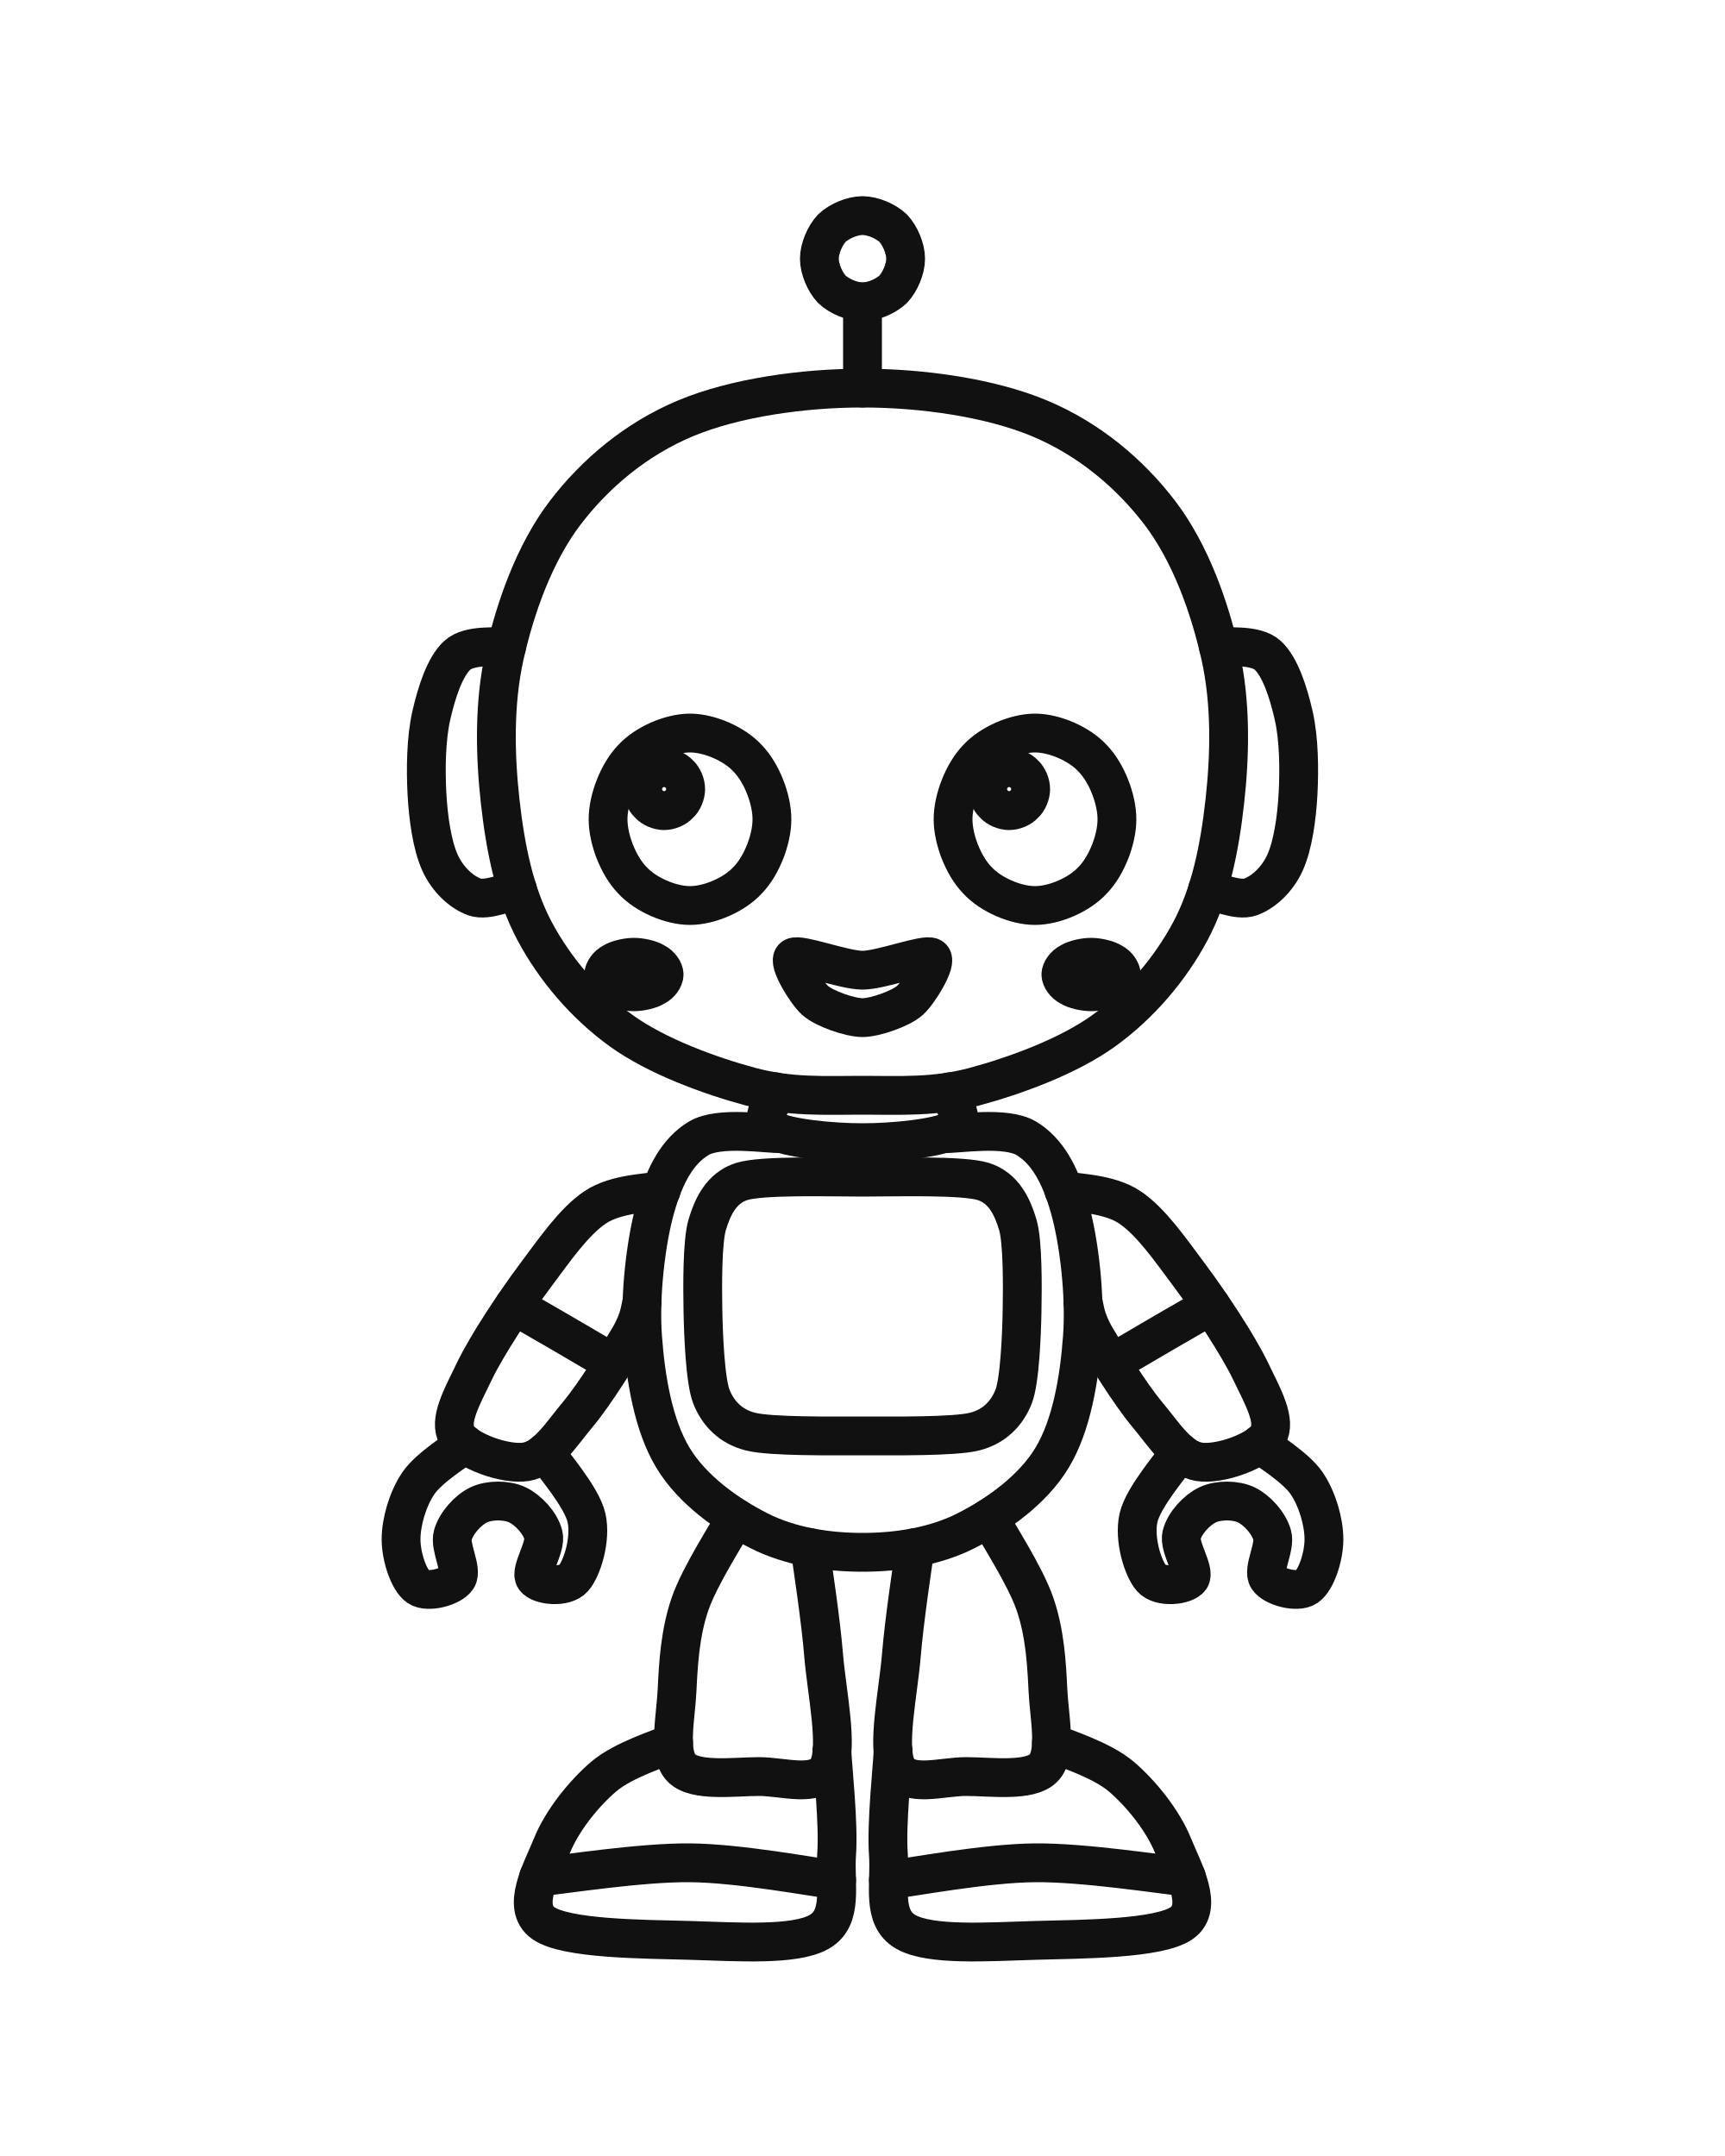
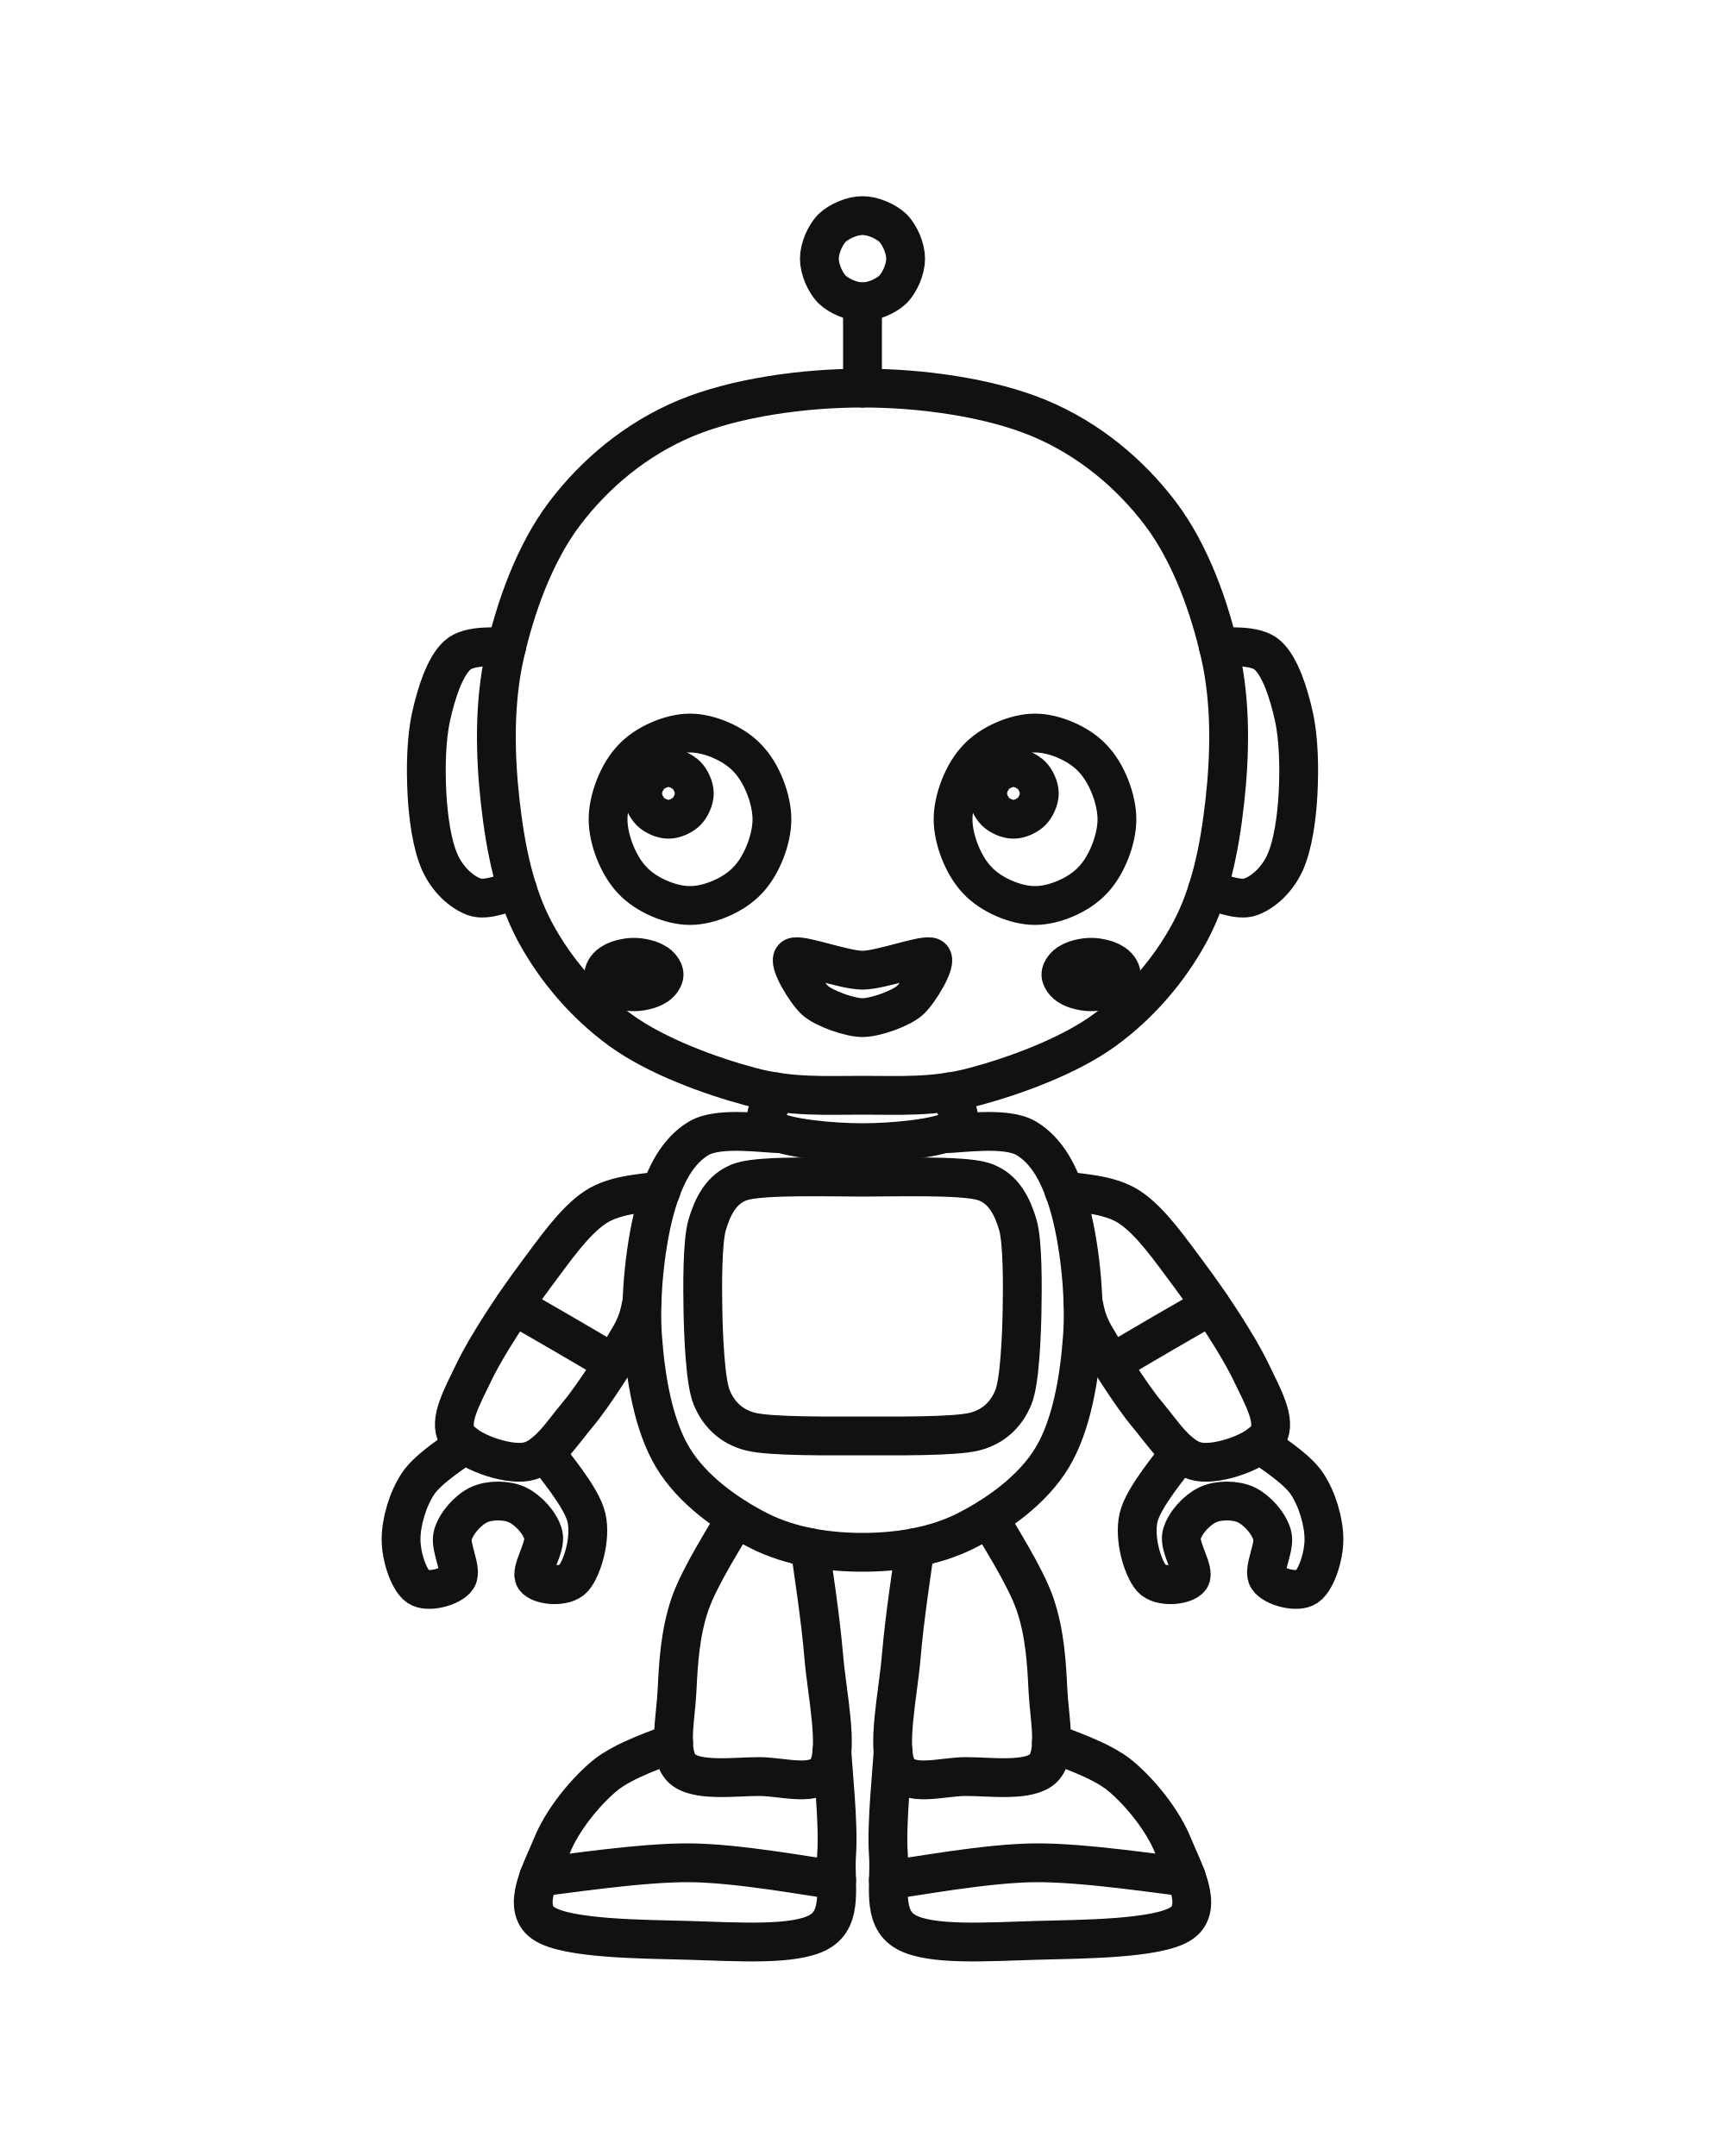
<svg xmlns="http://www.w3.org/2000/svg" viewBox="0 0 400 500" width="400" height="500">
  <rect width="100%" height="100%" fill="#fff" />
  <g fill="none" stroke="#111" stroke-width="9" stroke-linecap="round" stroke-linejoin="round">
    <path d="M 200 90 C 213.7 90, 229.5 92.2, 241 97 C 252.5 101.8, 262 109.8, 269 119 C 276 128.2, 280.5 140.8, 283 152 C 285.5 163.2, 285.2 175.3, 284 186 C 282.8 196.7, 280.7 207.2, 276 216 C 271.3 224.8, 264.3 233, 256 239 C 247.7 245, 235.3 249.5, 226 252 C 216.7 254.5, 208.7 254, 200 254 C 191.3 254, 183.3 254.5, 174 252 C 164.7 249.5, 152.3 245, 144 239 C 135.7 233, 128.7 224.8, 124 216 C 119.3 207.2, 117.2 196.7, 116 186 C 114.8 175.3, 114.5 163.2, 117 152 C 119.5 140.8, 124 128.2, 131 119 C 138 109.8, 147.5 101.8, 159 97 C 170.5 92.2, 186.3 90, 200 90" />
    <path d="M 160 170 C 164.5 170, 170.3 172.5, 173.4 175.9 C 176.6 179.2, 179 185.3, 179 190 C 179 194.7, 176.6 200.8, 173.4 204.1 C 170.3 207.5, 164.5 210, 160 210 C 155.5 210, 149.7 207.5, 146.6 204.1 C 143.4 200.8, 141 194.7, 141 190 C 141 185.3, 143.4 179.2, 146.6 175.9 C 149.7 172.5, 155.5 170, 160 170" />
    <path d="M 240 170 C 244.5 170, 250.3 172.5, 253.4 175.9 C 256.6 179.2, 259 185.3, 259 190 C 259 194.7, 256.6 200.8, 253.4 204.1 C 250.3 207.5, 244.5 210, 240 210 C 235.5 210, 229.7 207.5, 226.6 204.1 C 223.4 200.8, 221 194.7, 221 190 C 221 185.3, 223.4 179.2, 226.6 175.9 C 229.7 172.5, 235.5 170, 240 170" />
-     <path d="M 154 178 C 155.2 178, 156.7 178.6, 157.5 179.5 C 158.4 180.3, 159 181.8, 159 183 C 159 184.2, 158.4 185.7, 157.5 186.5 C 156.7 187.4, 155.2 188, 154 188 C 152.8 188, 151.3 187.4, 150.5 186.5 C 149.6 185.7, 149 184.2, 149 183 C 149 181.8, 149.6 180.3, 150.5 179.5 C 151.3 178.6, 152.8 178, 154 178" />
-     <path d="M 234 178 C 235.2 178, 236.7 178.6, 237.5 179.5 C 238.4 180.3, 239 181.8, 239 183 C 239 184.2, 238.4 185.7, 237.5 186.5 C 236.7 187.4, 235.2 188, 234 188 C 232.8 188, 231.3 187.4, 230.5 186.5 C 229.6 185.7, 229 184.2, 229 183 C 229 181.8, 229.6 180.3, 230.5 179.5 C 231.3 178.6, 232.8 178, 234 178" />
+     <path d="M 155 178 C 156.4 178, 158.2 178.8, 159.2 179.8 C 160.2 180.8, 161 182.6, 161 184 C 161 185.4, 160.2 187.2, 159.2 188.2 C 158.2 189.2, 156.4 190, 155 190 C 153.6 190, 151.8 189.2, 150.8 188.2 C 149.8 187.2, 149 185.4, 149 184 C 149 182.6, 149.8 180.8, 150.8 179.8 C 151.8 178.8, 153.6 178, 155 178" />
+     <path d="M 235 178 C 236.4 178, 238.2 178.8, 239.2 179.8 C 240.2 180.8, 241 182.6, 241 184 C 241 185.4, 240.2 187.2, 239.2 188.2 C 238.2 189.2, 236.4 190, 235 190 C 233.6 190, 231.8 189.2, 230.8 188.2 C 229.8 187.2, 229 185.4, 229 184 C 229 182.6, 229.8 180.8, 230.8 179.8 C 231.8 178.8, 233.6 178, 235 178" />
    <path d="M 184 222 C 185.5 221.1, 195.7 225, 200 225 C 204.3 225, 214.5 221.1, 216 222 C 217.5 222.9, 213.1 230.1, 211 232 C 208.9 233.9, 202.9 236, 200 236 C 197.1 236, 191.1 233.9, 189 232 C 186.9 230.1, 182.5 222.9, 184 222" />
    <path d="M 147 222 C 148.6 222, 150.8 222.5, 151.9 223.2 C 153.1 223.8, 154 225.1, 154 226 C 154 226.9, 153.1 228.2, 151.9 228.8 C 150.8 229.5, 148.6 230, 147 230 C 145.4 230, 143.2 229.5, 142.1 228.8 C 140.9 228.2, 140 226.9, 140 226 C 140 225.1, 140.9 223.8, 142.1 223.2 C 143.2 222.5, 145.4 222, 147 222" />
    <path d="M 253 222 C 254.6 222, 256.8 222.5, 257.9 223.2 C 259.1 223.8, 260 225.1, 260 226 C 260 226.9, 259.1 228.2, 257.9 228.8 C 256.8 229.5, 254.6 230, 253 230 C 251.4 230, 249.2 229.5, 248.1 228.8 C 246.9 228.2, 246 226.9, 246 226 C 246 225.1, 246.9 223.8, 248.1 223.2 C 249.2 222.5, 251.4 222, 253 222" />
    <path d="M 200 50 C 202.4 50, 205.4 51.3, 207.1 52.9 C 208.7 54.6, 210 57.6, 210 60 C 210 62.4, 208.7 65.4, 207.1 67.1 C 205.4 68.7, 202.4 70, 200 70 C 197.6 70, 194.6 68.7, 192.9 67.1 C 191.3 65.4, 190 62.4, 190 60 C 190 57.6, 191.3 54.6, 192.9 52.9 C 194.6 51.3, 197.6 50, 200 50" />
    <path d="M 200 90 C 200 88.3, 200 83.3, 200 80 C 200 76.7, 200 71.7, 200 70" />
    <path d="M 117.5 149.9 C 115.6 150.2, 108.9 149.3, 106 152 C 103.1 154.7, 101.2 160.7, 100 166 C 98.8 171.3, 98.7 178.3, 99 184 C 99.3 189.7, 100.2 196, 102 200 C 103.8 204, 107 206.9, 110 208 C 113 209.1, 118.3 206.6, 120 206.3" />
    <path d="M 282.5 149.9 C 284.4 150.2, 291.1 149.3, 294 152 C 296.9 154.7, 298.8 160.7, 300 166 C 301.2 171.3, 301.3 178.3, 301 184 C 300.7 189.7, 299.8 196, 298 200 C 296.2 204, 293 206.9, 290 208 C 287 209.1, 281.7 206.6, 280 206.3" />
    <path d="M 179.8 253.2 C 179.7 254.7, 175.6 260, 179 262 C 182.4 264, 193 265, 200 265 C 207 265, 217.6 264, 221 262 C 224.4 260, 220.3 254.7, 220.2 253.2" />
    <path d="M 181 262.9 C 177.9 263, 166.8 261.1, 162 264 C 157.2 266.9, 154.2 272.3, 152 280 C 149.8 287.7, 148.3 300.3, 149 310 C 149.7 319.7, 151.5 330.5, 156 338 C 160.5 345.5, 168.7 351.3, 176 355 C 183.3 358.7, 192 360, 200 360 C 208 360, 216.7 358.7, 224 355 C 231.3 351.3, 239.5 345.5, 244 338 C 248.5 330.5, 250.3 319.7, 251 310 C 251.7 300.3, 250.2 287.7, 248 280 C 245.8 272.3, 242.8 266.9, 238 264 C 233.2 261.1, 222.1 263, 219 262.9" />
    <path d="M 172 274 C 176.8 272.5, 192.5 273, 200 273 C 207.5 273, 223.2 272.5, 228 274 C 232.8 275.5, 234.8 280, 236 284 C 237.2 288, 237.1 298.7, 237 304 C 236.9 309.3, 236.5 320.3, 235 324 C 233.5 327.7, 230.7 330.8, 226 332 C 221.3 333.2, 206.9 333, 200 333 C 193.1 333, 178.7 333.2, 174 332 C 169.3 330.8, 166.5 327.7, 165 324 C 163.5 320.3, 163.1 309.3, 163 304 C 162.9 298.7, 162.8 288, 164 284 C 165.2 280, 167.2 275.5, 172 274" />
    <path d="M 153.3 276.1 C 150.7 276.7, 142.9 276.7, 138 280 C 133.1 283.3, 128.7 289.7, 124 296 C 119.3 302.3, 113 311.8, 110 318 C 107 324.2, 104 329.5, 106 333 C 108 336.5, 117.3 339.8, 122 339 C 126.7 338.2, 130 332.8, 134 328 C 138 323.2, 143.5 314.3, 146 310 C 148.5 305.7, 148.4 303.3, 148.9 301.9" />
    <path d="M 246.7 276.1 C 249.3 276.7, 257.1 276.7, 262 280 C 266.9 283.3, 271.3 289.7, 276 296 C 280.7 302.3, 287 311.8, 290 318 C 293 324.2, 296 329.5, 294 333 C 292 336.5, 282.7 339.8, 278 339 C 273.3 338.2, 270 332.8, 266 328 C 262 323.2, 256.5 314.3, 254 310 C 251.5 305.7, 251.6 303.3, 251.1 301.9" />
    <path d="M 119.2 302.8 C 121 303.8, 126.2 306.8, 130 309 C 133.8 311.2, 140.2 315, 142.3 316.2" />
    <path d="M 280.8 302.8 C 279 303.8, 273.8 306.8, 270 309 C 266.2 311.2, 259.8 315, 257.7 316.2" />
    <path d="M 107.8 334.9 C 106 336.4, 99.5 340.3, 97 344 C 94.5 347.7, 93 353, 93 357 C 93 361, 94.8 366.5, 97 368 C 99.2 369.5, 104.7 368, 106 366 C 107.3 364, 104.2 358.8, 105 356 C 105.8 353.2, 108.5 350.2, 111 349 C 113.5 347.8, 117.5 347.8, 120 349 C 122.5 350.2, 125.3 353.2, 126 356 C 126.7 358.8, 122.8 364.3, 124 366 C 125.2 367.7, 131 368.3, 133 366 C 135 363.7, 137.1 356.9, 136 352 C 134.9 347.1, 128 339.3, 126.4 336.8" />
    <path d="M 292.2 334.9 C 294 336.4, 300.5 340.3, 303 344 C 305.5 347.7, 307 353, 307 357 C 307 361, 305.2 366.5, 303 368 C 300.8 369.5, 295.3 368, 294 366 C 292.7 364, 295.8 358.8, 295 356 C 294.2 353.2, 291.5 350.2, 289 349 C 286.5 347.8, 282.5 347.8, 280 349 C 277.5 350.2, 274.7 353.2, 274 356 C 273.3 358.8, 277.2 364.3, 276 366 C 274.8 367.7, 269 368.3, 267 366 C 265 363.7, 262.9 356.9, 264 352 C 265.1 347.1, 272 339.3, 273.6 336.8" />
    <path d="M 170.6 352 C 168.9 355.3, 162.3 365.3, 160 372 C 157.7 378.7, 157.3 385.7, 157 392 C 156.7 398.3, 154.8 406.7, 158 410 C 161.2 413.3, 170.3 412, 176 412 C 181.7 412, 189.5 414.7, 192 410 C 194.5 405.3, 191.7 392.5, 191 384 C 190.3 375.5, 188.4 363.1, 187.8 358.9" />
    <path d="M 229.4 352 C 231.1 355.3, 237.7 365.3, 240 372 C 242.3 378.7, 242.7 385.7, 243 392 C 243.3 398.3, 245.2 406.7, 242 410 C 238.8 413.3, 229.7 412, 224 412 C 218.3 412, 210.5 414.7, 208 410 C 205.5 405.3, 208.3 392.5, 209 384 C 209.7 375.5, 211.6 363.1, 212.2 358.9" />
    <path d="M 156.2 404.1 C 153.5 405.4, 144.7 408, 140 412 C 135.3 416, 130.3 422.3, 128 428 C 125.7 433.7, 120.7 442.3, 126 446 C 131.3 449.7, 149.3 449.7, 160 450 C 170.7 450.3, 184.3 451.3, 190 448 C 195.7 444.7, 193.5 437, 194 430 C 194.5 423, 193.1 410.1, 192.9 406.1" />
    <path d="M 243.8 404.1 C 246.5 405.4, 255.3 408, 260 412 C 264.7 416, 269.7 422.3, 272 428 C 274.3 433.7, 279.3 442.3, 274 446 C 268.7 449.7, 250.7 449.7, 240 450 C 229.3 450.3, 215.7 451.3, 210 448 C 204.3 444.7, 206.5 437, 206 430 C 205.5 423, 206.9 410.1, 207.1 406.1" />
    <path d="M 124.9 435.3 C 130.8 434.7, 148.5 431.9, 160 432 C 171.5 432.1, 188.3 435.3, 194 436" />
    <path d="M 275.1 435.3 C 269.2 434.7, 251.5 431.9, 240 432 C 228.5 432.1, 211.7 435.3, 206 436" />
  </g>
</svg>
